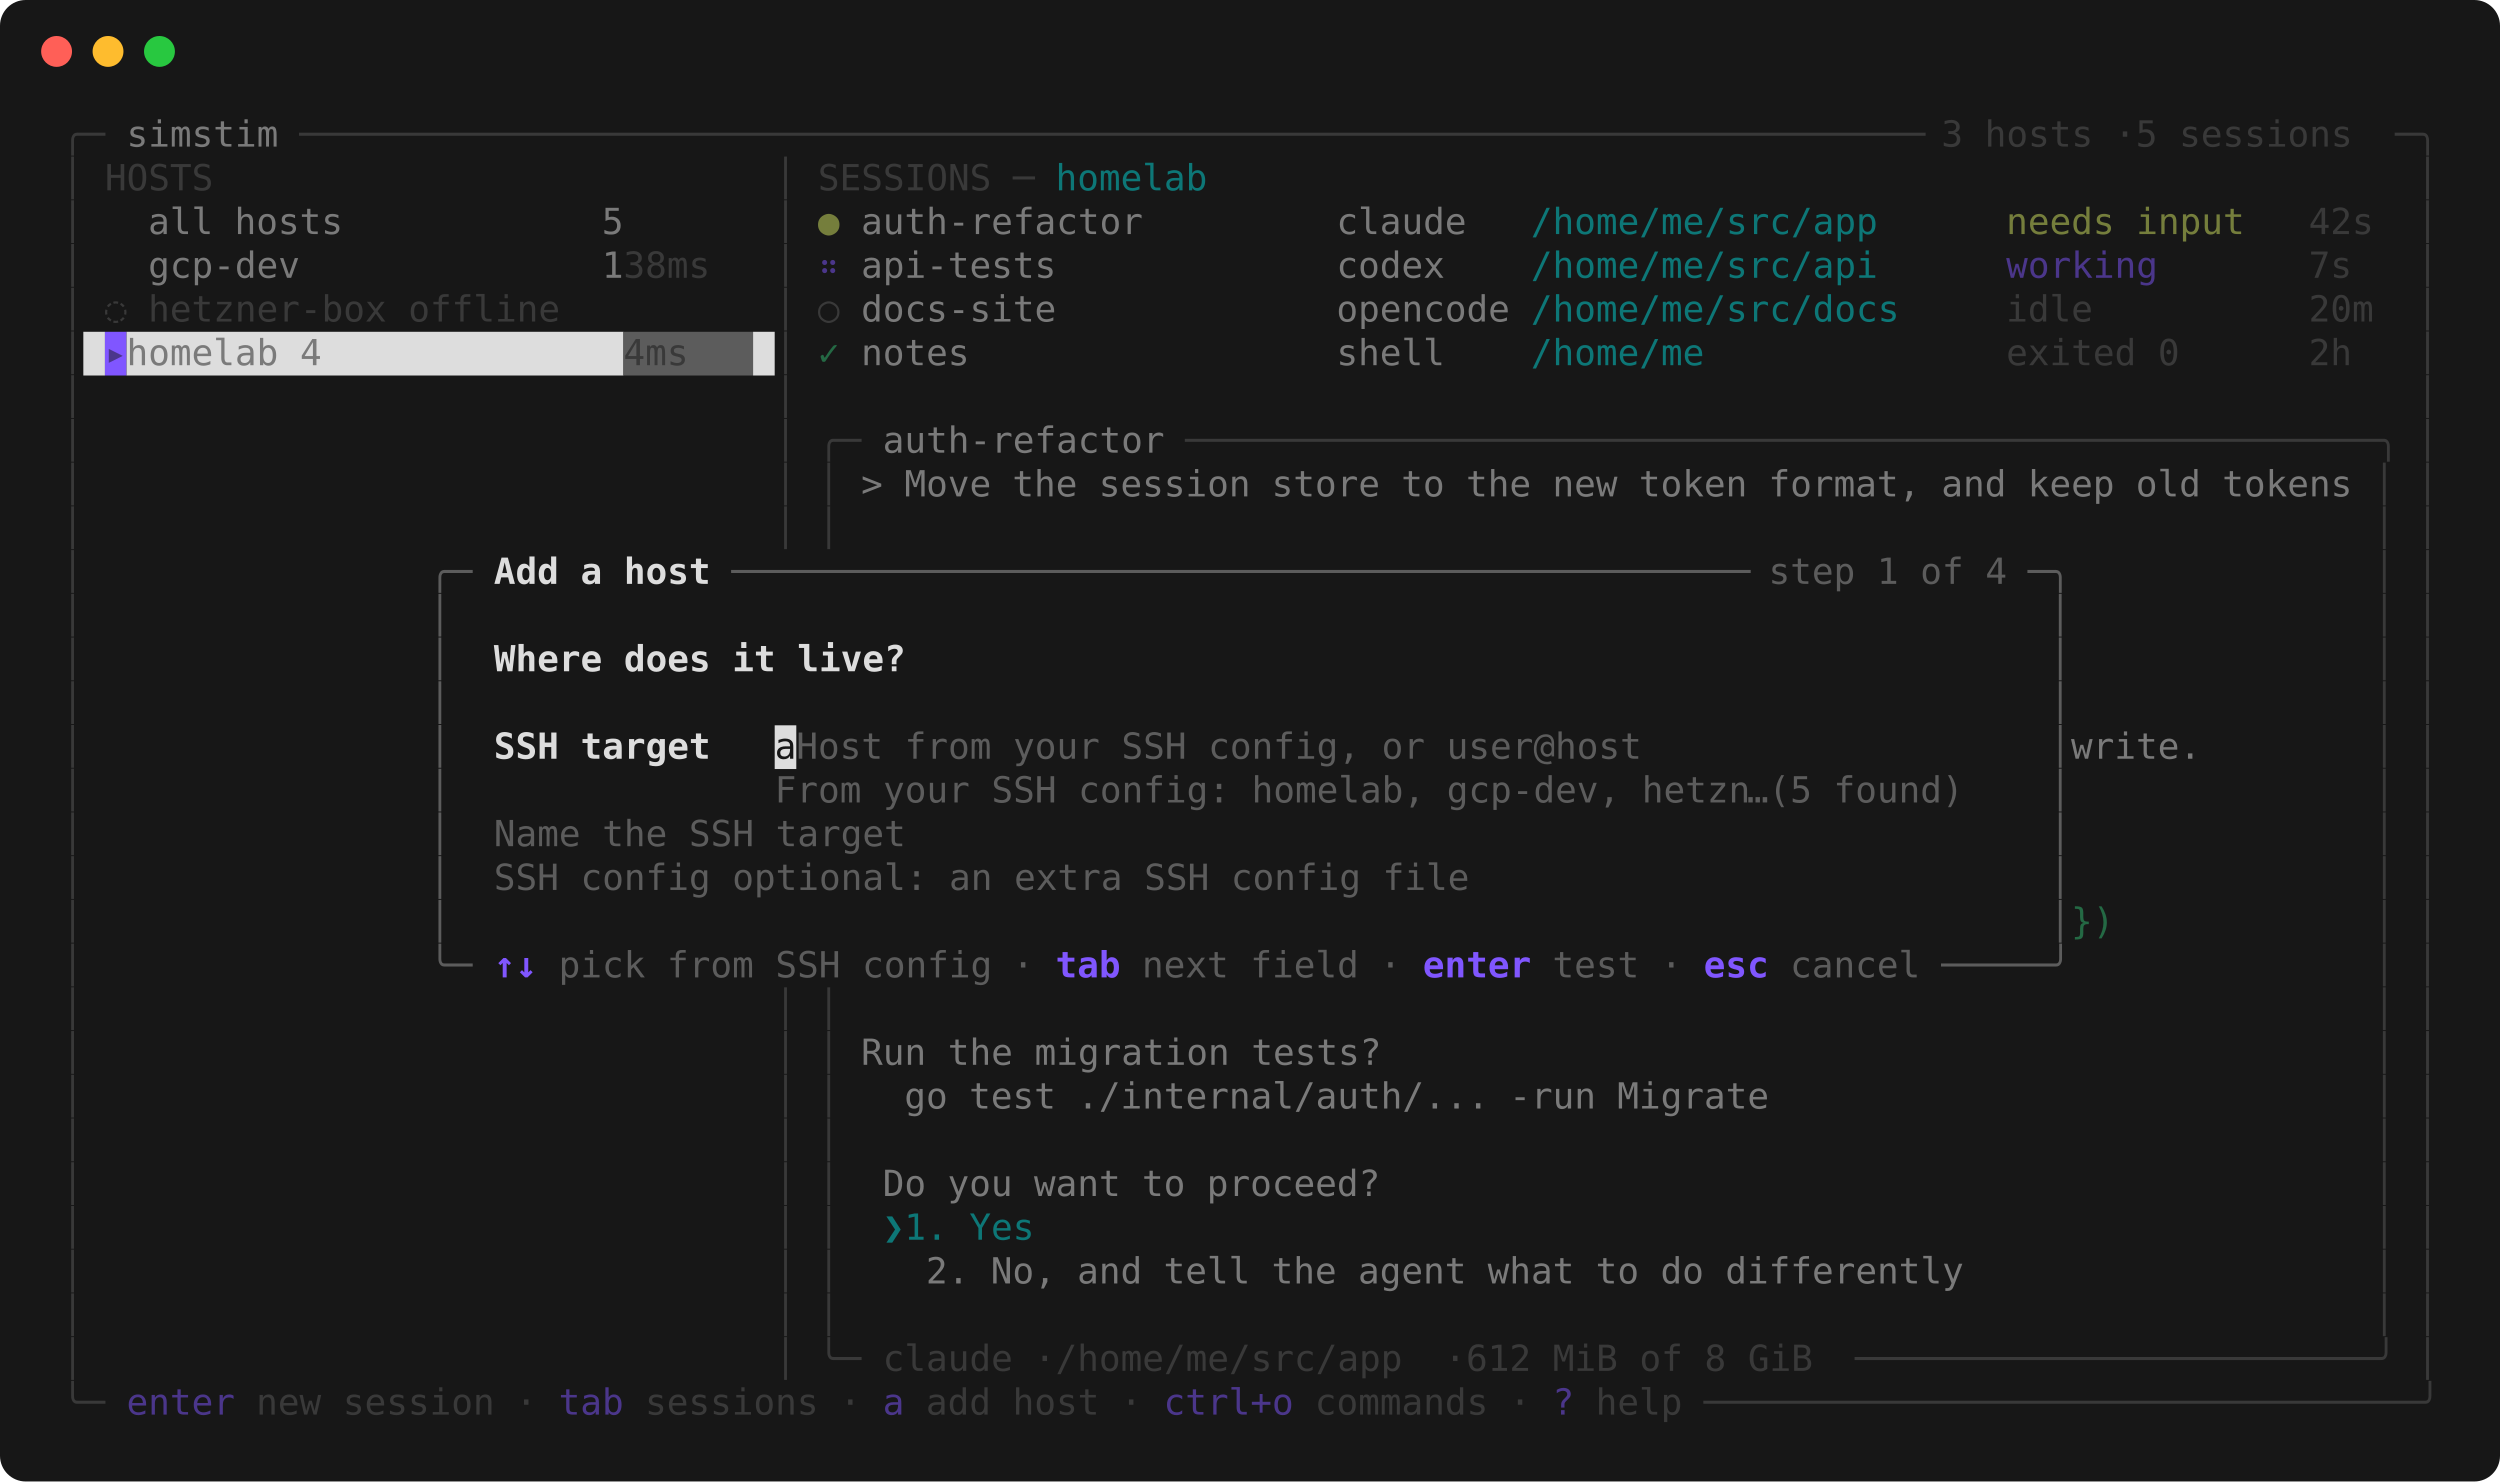
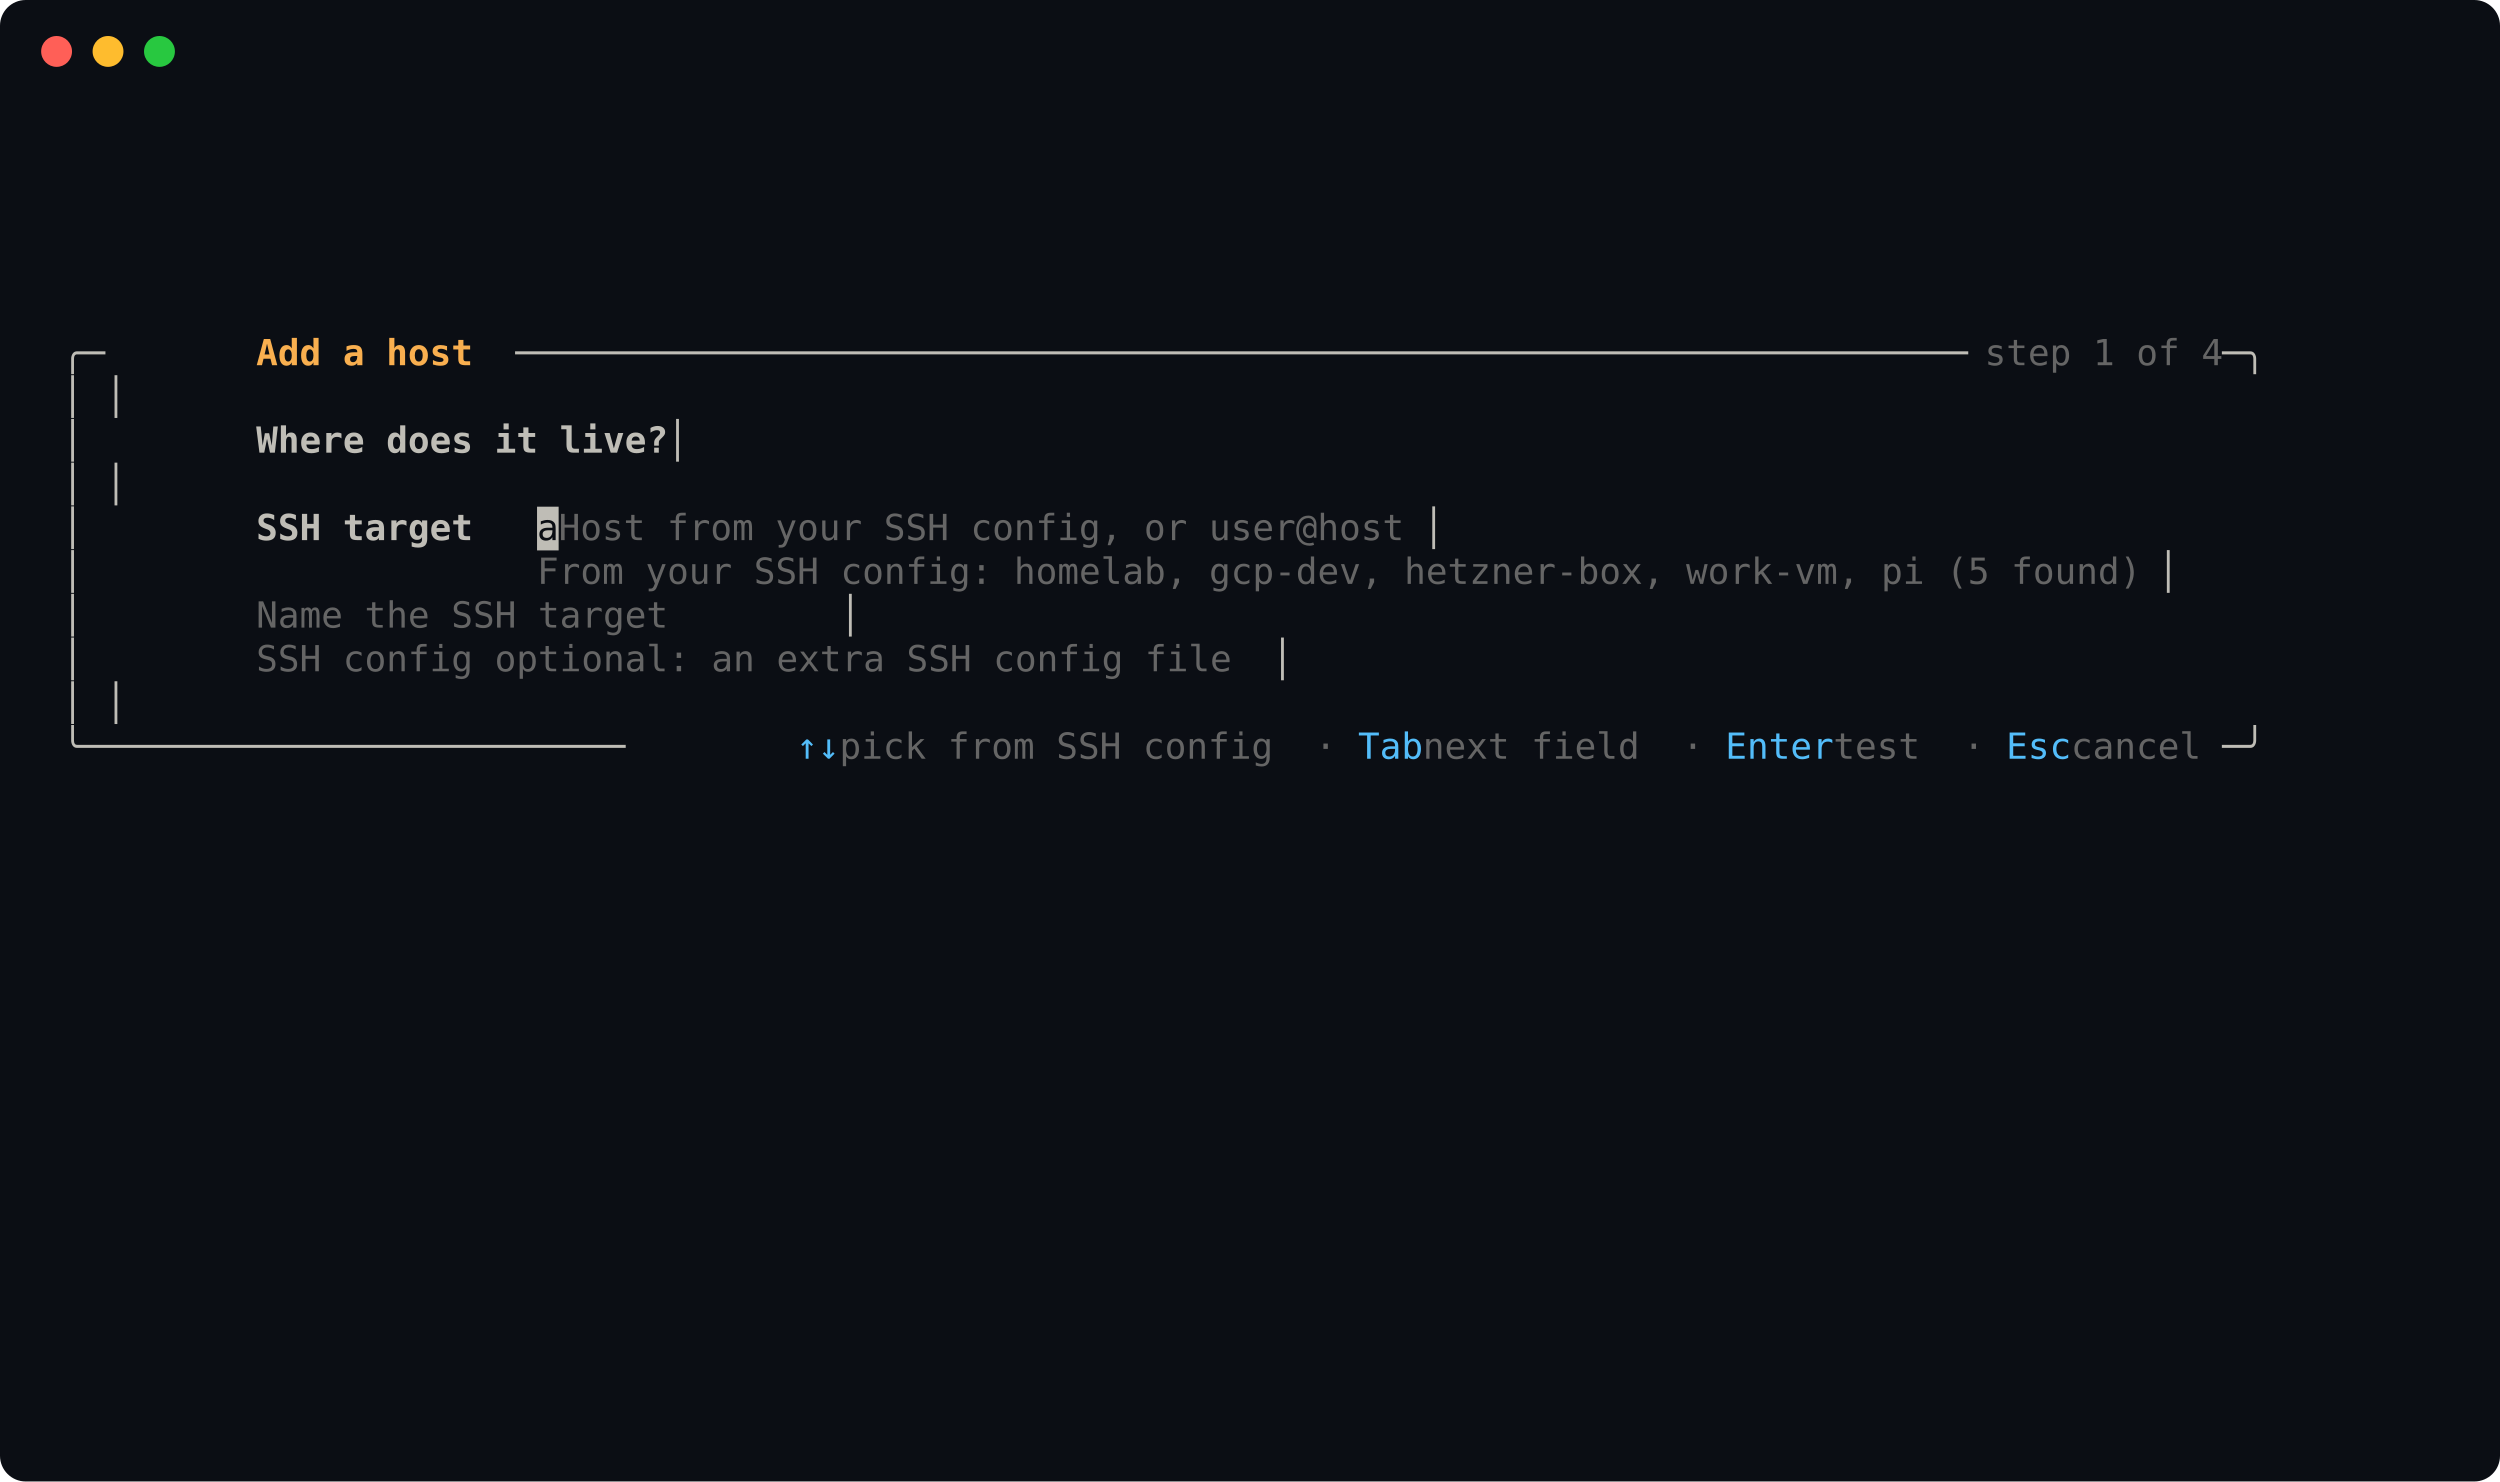
<svg xmlns="http://www.w3.org/2000/svg" width="972" height="576" viewBox="0 0 972 576">
  <style>text{font-family:"JetBrains Mono","SF Mono",Menlo,Consolas,"DejaVu Sans Mono",monospace;font-size:14px;white-space:pre}</style>
-   <rect width="972" height="576" rx="10" fill="#171717" />
+   <rect width="972" height="576" rx="10" fill="#0B0E14" />
  <circle cx="22" cy="20" r="6" fill="#FF5F57" />
  <circle cx="42" cy="20" r="6" fill="#FEBC2E" />
  <circle cx="62" cy="20" r="6" fill="#28C840" />
-   <rect x="32.4" y="129.0" width="8.4" height="17.0" fill="#DDDDDD" />
-   <rect x="40.8" y="129.0" width="8.4" height="17.0" fill="#8056FF" />
-   <rect x="49.2" y="129.0" width="193.2" height="17.0" fill="#DDDDDD" />
-   <rect x="242.4" y="129.0" width="50.4" height="17.0" fill="#5C5C5C" />
-   <rect x="292.8" y="129.0" width="8.4" height="17.0" fill="#DDDDDD" />
-   <rect x="301.2" y="282.0" width="8.4" height="17.0" fill="#DDDDDD" />
-   <text x="24.0" y="57.0" textLength="16.8" fill="#393939">╭─</text>
-   <text x="49.2" y="57.0" textLength="58.8" fill="#7A7A7A">simstim</text>
-   <text x="116.4" y="57.0" textLength="630.0" fill="#393939">───────────────────────────────────────────────────────────────────────────</text>
-   <text x="754.8" y="57.0" textLength="67.2" fill="#393939">3 hosts </text>
-   <text x="822.0" y="57.0" textLength="8.4" fill="#393939">·</text>
-   <text x="830.4" y="57.0" textLength="92.4" fill="#393939"> 5 sessions</text>
-   <text x="931.2" y="57.0" textLength="16.8" fill="#393939">─╮</text>
-   <text x="24.0" y="74.0" textLength="8.4" fill="#393939">│</text>
-   <text x="40.8" y="74.0" textLength="42.0" fill="#393939">HOSTS</text>
-   <text x="301.2" y="74.0" textLength="8.4" fill="#393939">│</text>
-   <text x="318.0" y="74.0" textLength="92.4" fill="#393939">SESSIONS ─ </text>
-   <text x="410.4" y="74.0" textLength="58.8" fill="#0D7777">homelab</text>
-   <text x="939.6" y="74.0" textLength="8.4" fill="#393939">│</text>
-   <text x="24.0" y="91.0" textLength="8.4" fill="#393939">│</text>
-   <text x="57.6" y="91.0" textLength="25.2" fill="#7A7A7A">all</text>
-   <text x="91.2" y="91.0" textLength="42.0" fill="#7A7A7A">hosts</text>
-   <text x="234.0" y="91.0" textLength="8.4" fill="#7A7A7A">5</text>
-   <text x="301.2" y="91.0" textLength="8.4" fill="#393939">│</text>
-   <text x="318.0" y="91.0" textLength="8.4" fill="#757E3C">●</text>
-   <text x="334.8" y="91.0" textLength="176.4" fill="#7A7A7A">auth-refactor        </text>
-   <text x="519.6" y="91.0" textLength="50.4" fill="#7A7A7A">claude</text>
-   <text x="595.2" y="91.0" textLength="176.4" fill="#0D7777">/home/me/src/app     </text>
-   <text x="780.0" y="91.0" textLength="109.2" fill="#757E3C">needs input  </text>
-   <text x="897.6" y="91.0" textLength="33.6" fill="#393939"> 42s</text>
-   <text x="939.6" y="91.0" textLength="8.4" fill="#393939">│</text>
-   <text x="24.0" y="108.0" textLength="8.4" fill="#393939">│</text>
-   <text x="57.6" y="108.0" textLength="58.8" fill="#7A7A7A">gcp-dev</text>
-   <text x="234.0" y="108.0" textLength="8.4" fill="#7A7A7A">1</text>
-   <text x="242.4" y="108.0" textLength="50.4" fill="#393939">  38ms</text>
-   <text x="301.2" y="108.0" textLength="8.4" fill="#393939">│</text>
-   <text x="318.0" y="108.0" textLength="8.4" fill="#4B368B">⠶</text>
-   <text x="334.8" y="108.0" textLength="75.6" fill="#7A7A7A">api-tests</text>
-   <text x="519.6" y="108.0" textLength="42.0" fill="#7A7A7A">codex</text>
-   <text x="595.2" y="108.0" textLength="176.4" fill="#0D7777">/home/me/src/api     </text>
-   <text x="780.0" y="108.0" textLength="109.2" fill="#4B368B">working      </text>
-   <text x="897.6" y="108.0" textLength="33.6" fill="#393939">  7s</text>
-   <text x="939.6" y="108.0" textLength="8.4" fill="#393939">│</text>
-   <text x="24.0" y="125.0" textLength="8.4" fill="#393939">│</text>
-   <text x="40.8" y="125.0" textLength="8.4" fill="#393939">◌</text>
-   <text x="57.6" y="125.0" textLength="235.2" fill="#393939">hetzner-box          offline</text>
-   <text x="301.2" y="125.0" textLength="8.4" fill="#393939">│</text>
-   <text x="318.0" y="125.0" textLength="8.4" fill="#393939">○</text>
-   <text x="334.8" y="125.0" textLength="75.6" fill="#7A7A7A">docs-site</text>
-   <text x="519.6" y="125.0" textLength="67.2" fill="#7A7A7A">opencode</text>
-   <text x="595.2" y="125.0" textLength="176.4" fill="#0D7777">/home/me/src/docs    </text>
-   <text x="780.0" y="125.0" textLength="109.2" fill="#393939">idle         </text>
-   <text x="897.6" y="125.0" textLength="33.6" fill="#393939"> 20m</text>
-   <text x="939.6" y="125.0" textLength="8.4" fill="#393939">│</text>
-   <text x="24.0" y="142.0" textLength="8.4" fill="#393939">│</text>
-   <text x="40.8" y="142.0" textLength="8.4" fill="#4B368B">▸</text>
-   <text x="49.2" y="142.0" textLength="193.2" fill="#7A7A7A"> homelab              4</text>
-   <text x="242.4" y="142.0" textLength="50.4" fill="#393939">   4ms</text>
-   <text x="301.2" y="142.0" textLength="8.4" fill="#393939">│</text>
-   <text x="318.0" y="142.0" textLength="8.4" fill="#246944">✓</text>
-   <text x="334.8" y="142.0" textLength="42.0" fill="#7A7A7A">notes</text>
-   <text x="519.6" y="142.0" textLength="42.0" fill="#7A7A7A">shell</text>
-   <text x="595.2" y="142.0" textLength="67.2" fill="#0D7777">/home/me</text>
-   <text x="780.0" y="142.0" textLength="109.2" fill="#393939">exited 0     </text>
-   <text x="897.6" y="142.0" textLength="33.6" fill="#393939">  2h</text>
-   <text x="939.6" y="142.0" textLength="8.4" fill="#393939">│</text>
-   <text x="24.0" y="159.0" textLength="8.4" fill="#393939">│</text>
-   <text x="301.2" y="159.0" textLength="8.4" fill="#393939">│</text>
-   <text x="939.6" y="159.0" textLength="8.4" fill="#393939">│</text>
-   <text x="24.0" y="176.0" textLength="8.4" fill="#393939">│</text>
-   <text x="301.2" y="176.0" textLength="8.4" fill="#393939">│</text>
-   <text x="318.0" y="176.0" textLength="16.8" fill="#393939">╭─</text>
-   <text x="343.2" y="176.0" textLength="109.2" fill="#7A7A7A">auth-refactor</text>
-   <text x="460.8" y="176.0" textLength="470.4" fill="#393939">───────────────────────────────────────────────────────╮</text>
-   <text x="939.6" y="176.0" textLength="8.4" fill="#393939">│</text>
-   <text x="24.0" y="193.0" textLength="8.4" fill="#393939">│</text>
-   <text x="301.2" y="193.0" textLength="8.4" fill="#393939">│</text>
-   <text x="318.0" y="193.0" textLength="8.4" fill="#393939">│</text>
-   <text x="334.8" y="193.0" textLength="50.4" fill="#7A7A7A">&gt; Move</text>
-   <text x="393.6" y="193.0" textLength="25.2" fill="#7A7A7A">the</text>
-   <text x="427.2" y="193.0" textLength="58.8" fill="#7A7A7A">session</text>
-   <text x="494.4" y="193.0" textLength="42.0" fill="#7A7A7A">store</text>
-   <text x="544.8" y="193.0" textLength="16.8" fill="#7A7A7A">to</text>
-   <text x="570.0" y="193.0" textLength="25.2" fill="#7A7A7A">the</text>
-   <text x="603.6" y="193.0" textLength="25.2" fill="#7A7A7A">new</text>
-   <text x="637.2" y="193.0" textLength="42.0" fill="#7A7A7A">token</text>
-   <text x="687.6" y="193.0" textLength="58.8" fill="#7A7A7A">format,</text>
-   <text x="754.8" y="193.0" textLength="25.2" fill="#7A7A7A">and</text>
-   <text x="788.4" y="193.0" textLength="33.6" fill="#7A7A7A">keep</text>
-   <text x="830.4" y="193.0" textLength="25.2" fill="#7A7A7A">old</text>
-   <text x="864.0" y="193.0" textLength="50.4" fill="#7A7A7A">tokens</text>
-   <text x="922.8" y="193.0" textLength="8.4" fill="#393939">│</text>
-   <text x="939.6" y="193.0" textLength="8.4" fill="#393939">│</text>
-   <text x="24.0" y="210.0" textLength="8.4" fill="#393939">│</text>
-   <text x="301.2" y="210.0" textLength="8.4" fill="#393939">│</text>
-   <text x="318.0" y="210.0" textLength="8.4" fill="#393939">│</text>
-   <text x="922.8" y="210.0" textLength="8.4" fill="#393939">│</text>
-   <text x="939.6" y="210.0" textLength="8.4" fill="#393939">│</text>
-   <text x="24.0" y="227.0" textLength="8.4" fill="#393939">│</text>
-   <text x="166.8" y="227.0" textLength="16.8" fill="#5C5C5C">╭─</text>
-   <text x="192.0" y="227.0" textLength="84.0" fill="#DDDDDD" font-weight="bold">Add a host</text>
-   <text x="284.4" y="227.0" textLength="394.8" fill="#5C5C5C">───────────────────────────────────────────────</text>
-   <text x="687.6" y="227.0" textLength="92.4" fill="#5C5C5C">step 1 of 4</text>
-   <text x="788.4" y="227.0" textLength="16.8" fill="#5C5C5C">─╮</text>
-   <text x="922.8" y="227.0" textLength="8.4" fill="#393939">│</text>
-   <text x="939.6" y="227.0" textLength="8.4" fill="#393939">│</text>
-   <text x="24.0" y="244.0" textLength="8.4" fill="#393939">│</text>
-   <text x="166.8" y="244.0" textLength="8.4" fill="#5C5C5C">│</text>
-   <text x="796.8" y="244.0" textLength="8.4" fill="#5C5C5C">│</text>
-   <text x="922.8" y="244.0" textLength="8.4" fill="#393939">│</text>
-   <text x="939.6" y="244.0" textLength="8.4" fill="#393939">│</text>
-   <text x="24.0" y="261.0" textLength="8.4" fill="#393939">│</text>
-   <text x="166.8" y="261.0" textLength="8.4" fill="#5C5C5C">│</text>
-   <text x="192.0" y="261.0" textLength="159.6" fill="#DDDDDD" font-weight="bold">Where does it live?</text>
-   <text x="796.8" y="261.0" textLength="8.4" fill="#5C5C5C">│</text>
-   <text x="922.8" y="261.0" textLength="8.4" fill="#393939">│</text>
-   <text x="939.6" y="261.0" textLength="8.4" fill="#393939">│</text>
-   <text x="24.0" y="278.0" textLength="8.4" fill="#393939">│</text>
-   <text x="166.8" y="278.0" textLength="8.4" fill="#5C5C5C">│</text>
-   <text x="796.8" y="278.0" textLength="8.4" fill="#5C5C5C">│</text>
-   <text x="922.8" y="278.0" textLength="8.4" fill="#393939">│</text>
-   <text x="939.6" y="278.0" textLength="8.4" fill="#393939">│</text>
-   <text x="24.0" y="295.0" textLength="8.4" fill="#393939">│</text>
-   <text x="166.8" y="295.0" textLength="8.4" fill="#5C5C5C">│</text>
-   <text x="192.0" y="295.0" textLength="109.2" fill="#DDDDDD" font-weight="bold">SSH target   </text>
-   <text x="301.2" y="295.0" textLength="8.4" fill="#171717">a</text>
-   <text x="309.6" y="295.0" textLength="336.0" fill="#5C5C5C"> Host from your SSH config, or user@host</text>
-   <text x="796.8" y="295.0" textLength="8.4" fill="#5C5C5C">│</text>
-   <text x="805.2" y="295.0" textLength="50.4" fill="#7A7A7A">write.</text>
-   <text x="922.8" y="295.0" textLength="8.4" fill="#393939">│</text>
-   <text x="939.6" y="295.0" textLength="8.4" fill="#393939">│</text>
-   <text x="24.0" y="312.0" textLength="8.4" fill="#393939">│</text>
-   <text x="166.8" y="312.0" textLength="8.4" fill="#5C5C5C">│</text>
-   <text x="301.2" y="312.0" textLength="378.0" fill="#5C5C5C">From your SSH config: homelab, gcp-dev, hetzn</text>
-   <text x="679.2" y="312.0" textLength="8.4" fill="#5C5C5C">…</text>
-   <text x="687.6" y="312.0" textLength="92.4" fill="#5C5C5C">  (5 found)</text>
-   <text x="796.8" y="312.0" textLength="8.4" fill="#5C5C5C">│</text>
-   <text x="922.8" y="312.0" textLength="8.4" fill="#393939">│</text>
-   <text x="939.6" y="312.0" textLength="8.4" fill="#393939">│</text>
-   <text x="24.0" y="329.0" textLength="8.4" fill="#393939">│</text>
-   <text x="166.8" y="329.0" textLength="8.4" fill="#5C5C5C">│</text>
-   <text x="192.0" y="329.0" textLength="226.8" fill="#5C5C5C">Name         the SSH target</text>
-   <text x="796.8" y="329.0" textLength="8.4" fill="#5C5C5C">│</text>
-   <text x="922.8" y="329.0" textLength="8.4" fill="#393939">│</text>
-   <text x="939.6" y="329.0" textLength="8.4" fill="#393939">│</text>
-   <text x="24.0" y="346.0" textLength="8.4" fill="#393939">│</text>
-   <text x="166.8" y="346.0" textLength="8.4" fill="#5C5C5C">│</text>
-   <text x="192.0" y="346.0" textLength="394.8" fill="#5C5C5C">SSH config   optional: an extra SSH config file</text>
-   <text x="796.8" y="346.0" textLength="8.4" fill="#5C5C5C">│</text>
-   <text x="922.8" y="346.0" textLength="8.4" fill="#393939">│</text>
-   <text x="939.6" y="346.0" textLength="8.4" fill="#393939">│</text>
-   <text x="24.0" y="363.0" textLength="8.4" fill="#393939">│</text>
-   <text x="166.8" y="363.0" textLength="8.4" fill="#5C5C5C">│</text>
-   <text x="796.8" y="363.0" textLength="8.4" fill="#5C5C5C">│</text>
-   <text x="805.2" y="363.0" textLength="16.8" fill="#246944">})</text>
-   <text x="922.8" y="363.0" textLength="8.4" fill="#393939">│</text>
-   <text x="939.6" y="363.0" textLength="8.4" fill="#393939">│</text>
-   <text x="24.0" y="380.0" textLength="8.4" fill="#393939">│</text>
-   <text x="166.8" y="380.0" textLength="16.8" fill="#5C5C5C">╰─</text>
-   <text x="192.0" y="380.0" textLength="8.4" fill="#8056FF" font-weight="bold">↑</text>
-   <text x="200.4" y="380.0" textLength="8.4" fill="#8056FF" font-weight="bold">↓</text>
-   <text x="217.2" y="380.0" textLength="176.4" fill="#5C5C5C">pick from SSH config </text>
-   <text x="393.6" y="380.0" textLength="8.4" fill="#5C5C5C">·</text>
-   <text x="410.4" y="380.0" textLength="25.2" fill="#8056FF" font-weight="bold">tab</text>
-   <text x="444.0" y="380.0" textLength="92.4" fill="#5C5C5C">next field </text>
-   <text x="536.4" y="380.0" textLength="8.4" fill="#5C5C5C">·</text>
-   <text x="553.2" y="380.0" textLength="42.0" fill="#8056FF" font-weight="bold">enter</text>
-   <text x="603.6" y="380.0" textLength="42.0" fill="#5C5C5C">test </text>
-   <text x="645.6" y="380.0" textLength="8.4" fill="#5C5C5C">·</text>
-   <text x="662.4" y="380.0" textLength="25.2" fill="#8056FF" font-weight="bold">esc</text>
-   <text x="696.0" y="380.0" textLength="50.4" fill="#5C5C5C">cancel</text>
-   <text x="754.8" y="380.0" textLength="50.4" fill="#5C5C5C">─────╯</text>
-   <text x="922.8" y="380.0" textLength="8.4" fill="#393939">│</text>
-   <text x="939.6" y="380.0" textLength="8.4" fill="#393939">│</text>
-   <text x="24.0" y="397.0" textLength="8.4" fill="#393939">│</text>
-   <text x="301.2" y="397.0" textLength="8.4" fill="#393939">│</text>
-   <text x="318.0" y="397.0" textLength="8.4" fill="#393939">│</text>
-   <text x="922.8" y="397.0" textLength="8.4" fill="#393939">│</text>
-   <text x="939.6" y="397.0" textLength="8.4" fill="#393939">│</text>
-   <text x="24.0" y="414.0" textLength="8.4" fill="#393939">│</text>
-   <text x="301.2" y="414.0" textLength="8.4" fill="#393939">│</text>
-   <text x="318.0" y="414.0" textLength="8.4" fill="#393939">│</text>
-   <text x="334.8" y="414.0" textLength="210.0" fill="#7A7A7A"> Run the migration tests?</text>
-   <text x="922.8" y="414.0" textLength="8.4" fill="#393939">│</text>
-   <text x="939.6" y="414.0" textLength="8.4" fill="#393939">│</text>
-   <text x="24.0" y="431.0" textLength="8.4" fill="#393939">│</text>
-   <text x="301.2" y="431.0" textLength="8.4" fill="#393939">│</text>
-   <text x="318.0" y="431.0" textLength="8.4" fill="#393939">│</text>
-   <text x="351.6" y="431.0" textLength="16.8" fill="#7A7A7A">go</text>
-   <text x="376.8" y="431.0" textLength="33.6" fill="#7A7A7A">test</text>
-   <text x="418.8" y="431.0" textLength="159.6" fill="#7A7A7A">./internal/auth/...</text>
-   <text x="586.8" y="431.0" textLength="33.6" fill="#7A7A7A">-run</text>
-   <text x="628.8" y="431.0" textLength="58.8" fill="#7A7A7A">Migrate</text>
-   <text x="922.8" y="431.0" textLength="8.4" fill="#393939">│</text>
-   <text x="939.6" y="431.0" textLength="8.4" fill="#393939">│</text>
-   <text x="24.0" y="448.0" textLength="8.4" fill="#393939">│</text>
-   <text x="301.2" y="448.0" textLength="8.4" fill="#393939">│</text>
-   <text x="318.0" y="448.0" textLength="8.4" fill="#393939">│</text>
-   <text x="922.8" y="448.0" textLength="8.4" fill="#393939">│</text>
-   <text x="939.6" y="448.0" textLength="8.4" fill="#393939">│</text>
-   <text x="24.0" y="465.0" textLength="8.4" fill="#393939">│</text>
-   <text x="301.2" y="465.0" textLength="8.4" fill="#393939">│</text>
-   <text x="318.0" y="465.0" textLength="8.4" fill="#393939">│</text>
-   <text x="343.2" y="465.0" textLength="16.8" fill="#7A7A7A">Do</text>
-   <text x="368.4" y="465.0" textLength="25.2" fill="#7A7A7A">you</text>
-   <text x="402.0" y="465.0" textLength="33.6" fill="#7A7A7A">want</text>
-   <text x="444.0" y="465.0" textLength="16.8" fill="#7A7A7A">to</text>
-   <text x="469.2" y="465.0" textLength="67.2" fill="#7A7A7A">proceed?</text>
-   <text x="922.8" y="465.0" textLength="8.4" fill="#393939">│</text>
-   <text x="939.6" y="465.0" textLength="8.4" fill="#393939">│</text>
-   <text x="24.0" y="482.0" textLength="8.4" fill="#393939">│</text>
-   <text x="301.2" y="482.0" textLength="8.4" fill="#393939">│</text>
-   <text x="318.0" y="482.0" textLength="8.4" fill="#393939">│</text>
-   <text x="343.2" y="482.0" textLength="8.4" fill="#0D7777">❯</text>
-   <text x="351.6" y="482.0" textLength="58.8" fill="#0D7777"> 1. Yes</text>
-   <text x="922.8" y="482.0" textLength="8.4" fill="#393939">│</text>
-   <text x="939.6" y="482.0" textLength="8.4" fill="#393939">│</text>
-   <text x="24.0" y="499.0" textLength="8.4" fill="#393939">│</text>
-   <text x="301.2" y="499.0" textLength="8.4" fill="#393939">│</text>
-   <text x="318.0" y="499.0" textLength="8.4" fill="#393939">│</text>
-   <text x="360.0" y="499.0" textLength="16.8" fill="#7A7A7A">2.</text>
-   <text x="385.2" y="499.0" textLength="25.2" fill="#7A7A7A">No,</text>
-   <text x="418.8" y="499.0" textLength="25.2" fill="#7A7A7A">and</text>
-   <text x="452.4" y="499.0" textLength="33.6" fill="#7A7A7A">tell</text>
-   <text x="494.4" y="499.0" textLength="25.2" fill="#7A7A7A">the</text>
-   <text x="528.0" y="499.0" textLength="42.0" fill="#7A7A7A">agent</text>
-   <text x="578.4" y="499.0" textLength="33.6" fill="#7A7A7A">what</text>
-   <text x="620.4" y="499.0" textLength="16.8" fill="#7A7A7A">to</text>
-   <text x="645.6" y="499.0" textLength="16.8" fill="#7A7A7A">do</text>
-   <text x="670.8" y="499.0" textLength="92.4" fill="#7A7A7A">differently</text>
-   <text x="922.8" y="499.0" textLength="8.4" fill="#393939">│</text>
-   <text x="939.6" y="499.0" textLength="8.4" fill="#393939">│</text>
-   <text x="24.0" y="516.0" textLength="8.4" fill="#393939">│</text>
-   <text x="301.2" y="516.0" textLength="8.4" fill="#393939">│</text>
-   <text x="318.0" y="516.0" textLength="8.4" fill="#393939">│</text>
-   <text x="922.8" y="516.0" textLength="8.4" fill="#393939">│</text>
-   <text x="939.6" y="516.0" textLength="8.4" fill="#393939">│</text>
-   <text x="24.0" y="533.0" textLength="8.4" fill="#393939">│</text>
-   <text x="301.2" y="533.0" textLength="8.4" fill="#393939">│</text>
-   <text x="318.0" y="533.0" textLength="16.8" fill="#393939">╰─</text>
-   <text x="343.2" y="533.0" textLength="58.8" fill="#393939">claude </text>
-   <text x="402.0" y="533.0" textLength="8.4" fill="#393939">·</text>
-   <text x="410.4" y="533.0" textLength="151.2" fill="#393939"> /home/me/src/app </text>
-   <text x="561.6" y="533.0" textLength="8.4" fill="#393939">·</text>
-   <text x="570.0" y="533.0" textLength="142.8" fill="#393939"> 612 MiB of 8 GiB</text>
-   <text x="721.2" y="533.0" textLength="210.0" fill="#393939">────────────────────────╯</text>
-   <text x="939.6" y="533.0" textLength="8.4" fill="#393939">│</text>
-   <text x="24.0" y="550.0" textLength="16.8" fill="#393939">╰─</text>
-   <text x="49.2" y="550.0" textLength="42.0" fill="#4B368B">enter</text>
-   <text x="99.6" y="550.0" textLength="100.8" fill="#393939">new session </text>
-   <text x="200.4" y="550.0" textLength="8.4" fill="#393939">·</text>
-   <text x="217.2" y="550.0" textLength="25.2" fill="#4B368B">tab</text>
-   <text x="250.8" y="550.0" textLength="75.6" fill="#393939">sessions </text>
-   <text x="326.4" y="550.0" textLength="8.4" fill="#393939">·</text>
-   <text x="343.2" y="550.0" textLength="8.4" fill="#4B368B">a</text>
-   <text x="360.0" y="550.0" textLength="75.6" fill="#393939">add host </text>
-   <text x="435.6" y="550.0" textLength="8.4" fill="#393939">·</text>
-   <text x="452.4" y="550.0" textLength="50.4" fill="#4B368B">ctrl+o</text>
-   <text x="511.2" y="550.0" textLength="75.6" fill="#393939">commands </text>
-   <text x="586.8" y="550.0" textLength="8.4" fill="#393939">·</text>
-   <text x="603.6" y="550.0" textLength="8.4" fill="#4B368B">?</text>
-   <text x="620.4" y="550.0" textLength="33.6" fill="#393939">help</text>
-   <text x="662.4" y="550.0" textLength="285.6" fill="#393939">─────────────────────────────────╯</text>
+   <rect x="208.8" y="197.0" width="8.4" height="17.0" fill="#BFBDB6" />
+   <text x="24.0" y="142.0" textLength="75.6" fill="#BFBDB6">       ╭─</text>
+   <text x="99.6" y="142.0" textLength="100.8" fill="#F9AF4F" font-weight="bold"> Add a host </text>
+   <text x="200.4" y="142.0" textLength="571.2" fill="#BFBDB6">─────────────────────────────────────────────────────────────────── </text>
+   <text x="771.6" y="142.0" textLength="92.4" fill="#656565">step 1 of 4</text>
+   <text x="864.0" y="142.0" textLength="84.0" fill="#BFBDB6"> ─╮       </text>
+   <text x="24.0" y="159.0" textLength="924.0" fill="#BFBDB6">       │                                                                                              │       </text>
+   <text x="24.0" y="176.0" textLength="75.6" fill="#BFBDB6">       │ </text>
+   <text x="99.6" y="176.0" textLength="159.6" fill="#BFBDB6" font-weight="bold">Where does it live?</text>
+   <text x="259.2" y="176.0" textLength="688.8" fill="#BFBDB6">                                                                          │       </text>
+   <text x="24.0" y="193.0" textLength="924.0" fill="#BFBDB6">       │                                                                                              │       </text>
+   <text x="24.0" y="210.0" textLength="75.6" fill="#BFBDB6">       │ </text>
+   <text x="99.6" y="210.0" textLength="109.2" fill="#BFBDB6" font-weight="bold">SSH target   </text>
+   <text x="208.8" y="210.0" textLength="8.4" fill="#0B0E14">a</text>
+   <text x="217.2" y="210.0" textLength="336.0" fill="#656565"> Host from your SSH config, or user@host</text>
+   <text x="553.2" y="210.0" textLength="394.8" fill="#BFBDB6">                                       │       </text>
+   <text x="24.0" y="227.0" textLength="184.8" fill="#BFBDB6">       │              </text>
+   <text x="208.8" y="227.0" textLength="630.0" fill="#656565">From your SSH config: homelab, gcp-dev, hetzner-box, work-vm, pi  (5 found)</text>
+   <text x="838.8" y="227.0" textLength="109.2" fill="#BFBDB6">     │       </text>
+   <text x="24.0" y="244.0" textLength="75.6" fill="#BFBDB6">       │ </text>
+   <text x="99.6" y="244.0" textLength="226.8" fill="#656565">Name         the SSH target</text>
+   <text x="326.4" y="244.0" textLength="621.6" fill="#BFBDB6">                                                                  │       </text>
+   <text x="24.0" y="261.0" textLength="75.6" fill="#BFBDB6">       │ </text>
+   <text x="99.6" y="261.0" textLength="394.8" fill="#656565">SSH config   optional: an extra SSH config file</text>
+   <text x="494.4" y="261.0" textLength="453.6" fill="#BFBDB6">                                              │       </text>
+   <text x="24.0" y="278.0" textLength="924.0" fill="#BFBDB6">       │                                                                                              │       </text>
+   <text x="24.0" y="295.0" textLength="285.6" fill="#BFBDB6">       ╰───────────────────────── </text>
+   <text x="309.6" y="295.0" textLength="8.4" fill="#53BDFA">↑</text>
+   <text x="318.0" y="295.0" textLength="8.4" fill="#53BDFA">↓</text>
+   <text x="326.4" y="295.0" textLength="184.8" fill="#656565"> pick from SSH config </text>
+   <text x="511.2" y="295.0" textLength="8.4" fill="#656565">·</text>
+   <text x="528.0" y="295.0" textLength="25.2" fill="#53BDFA">Tab</text>
+   <text x="553.2" y="295.0" textLength="100.8" fill="#656565"> next field </text>
+   <text x="654.0" y="295.0" textLength="8.4" fill="#656565">·</text>
+   <text x="670.8" y="295.0" textLength="42.0" fill="#53BDFA">Enter</text>
+   <text x="712.8" y="295.0" textLength="50.4" fill="#656565"> test </text>
+   <text x="763.2" y="295.0" textLength="8.4" fill="#656565">·</text>
+   <text x="780.0" y="295.0" textLength="25.2" fill="#53BDFA">Esc</text>
+   <text x="805.2" y="295.0" textLength="58.8" fill="#656565"> cancel</text>
+   <text x="864.0" y="295.0" textLength="84.0" fill="#BFBDB6"> ─╯       </text>
</svg>
